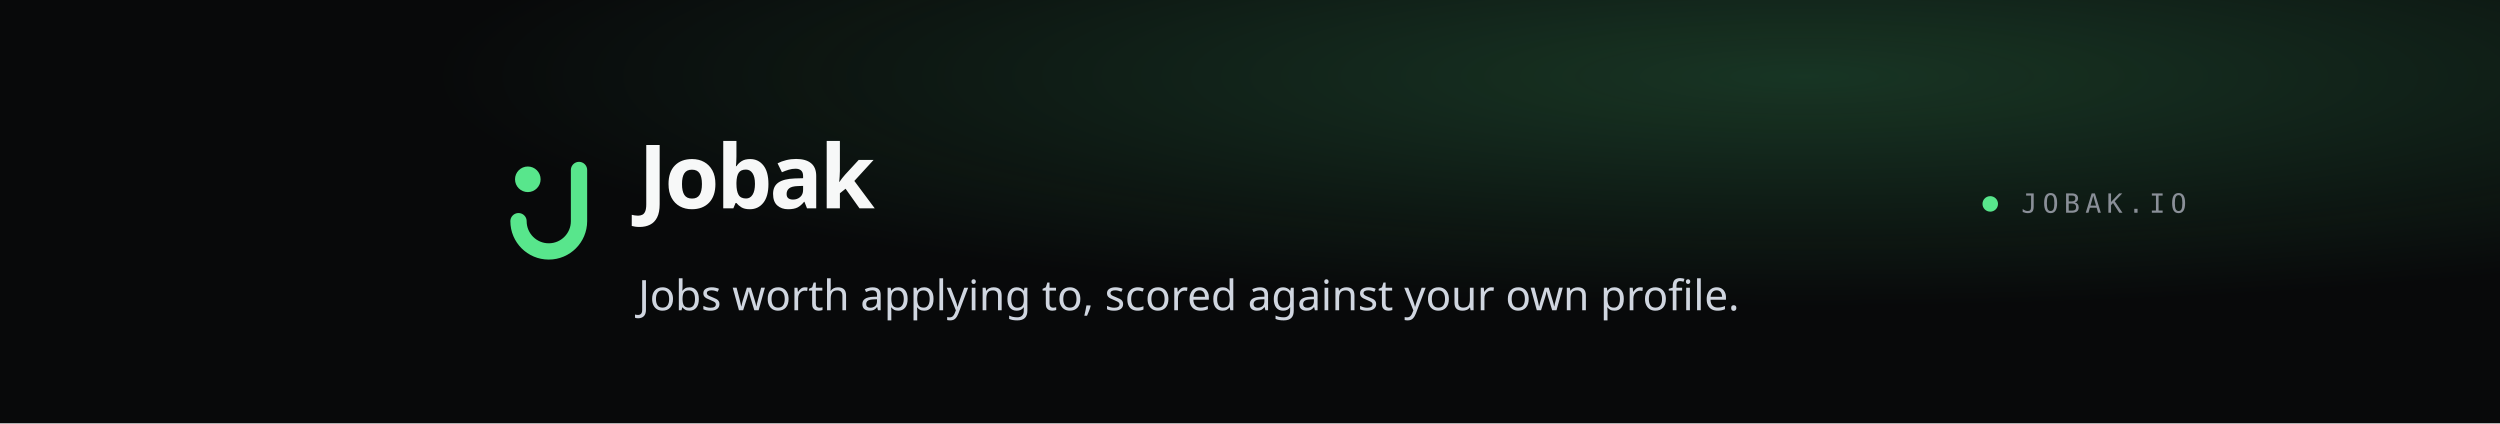
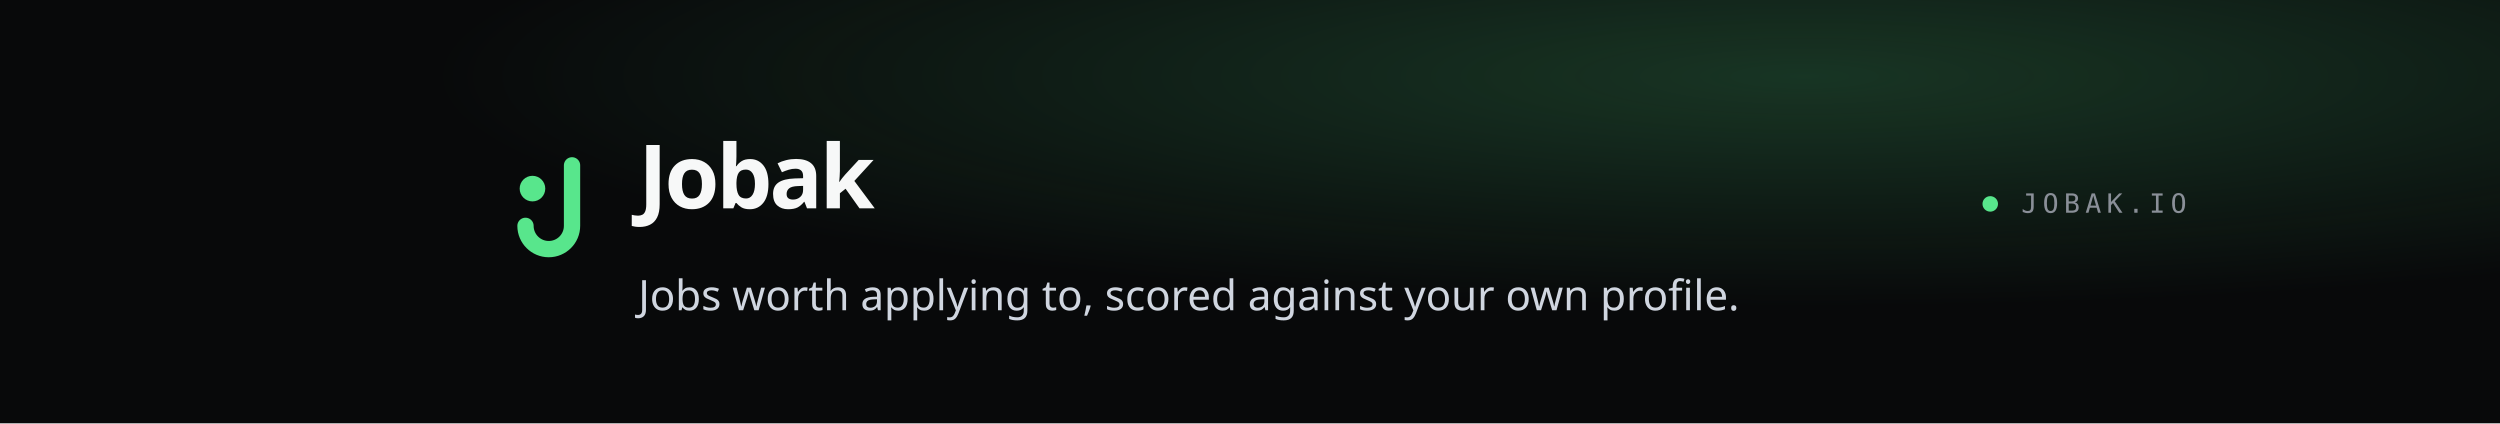
<svg xmlns="http://www.w3.org/2000/svg" width="1128" height="191" viewBox="0 0 1128 191" fill="none" role="img" aria-label="Jobak — jobs worth applying to">
  <defs>
    <radialGradient id="wash" cx="72%" cy="18%" r="78%">
      <stop offset="0%" stop-color="#58e68c" stop-opacity="0.20" />
      <stop offset="70%" stop-color="#58e68c" stop-opacity="0" />
    </radialGradient>
    <linearGradient id="rule" x1="0" y1="0" x2="1" y2="0">
      <stop offset="0%" stop-color="#ffffff" stop-opacity="0.22" />
      <stop offset="100%" stop-color="#ffffff" stop-opacity="0" />
    </linearGradient>
  </defs>
  <rect width="1128" height="191" fill="#08090a" />
  <rect width="1128" height="191" fill="url(#wash)" />
  <g transform="translate(214, 62) scale(1.05)">
-     <path d="M45 14 V36 A13 13 0 0 1 19 36" stroke="#58e68c" stroke-width="7" stroke-linecap="round" fill="none" />
-     <circle cx="23" cy="18" r="5.5" fill="#58e68c" />
+     <path d="M42 12 V38 A10 10 0 0 1 22 38" stroke="#58e68c" stroke-width="7" stroke-linecap="round" fill="none" />
+     <circle cx="25" cy="22" r="5.5" fill="#58e68c" />
  </g>
  <text x="288" y="94" font-family="Geist, 'Segoe UI', system-ui, sans-serif" font-size="40" font-weight="600" letter-spacing="-1.4" fill="#f7f8f8">Jobak</text>
  <line x1="288" y1="112" x2="880" y2="112" stroke="url(#rule)" stroke-width="1" />
  <text x="288" y="140" font-family="Geist, 'Segoe UI', system-ui, sans-serif" font-size="19" fill="#d0d6e0">Jobs worth applying to, scored against your own profile.</text>
  <g transform="translate(1064, 96)">
    <circle cx="-166" cy="-4" r="3.5" fill="#58e68c" />
    <text x="-152" y="0" font-family="'Geist Mono', ui-monospace, monospace" font-size="12" letter-spacing="2.4" fill="#8a8f98">JOBAK.IO</text>
  </g>
</svg>
